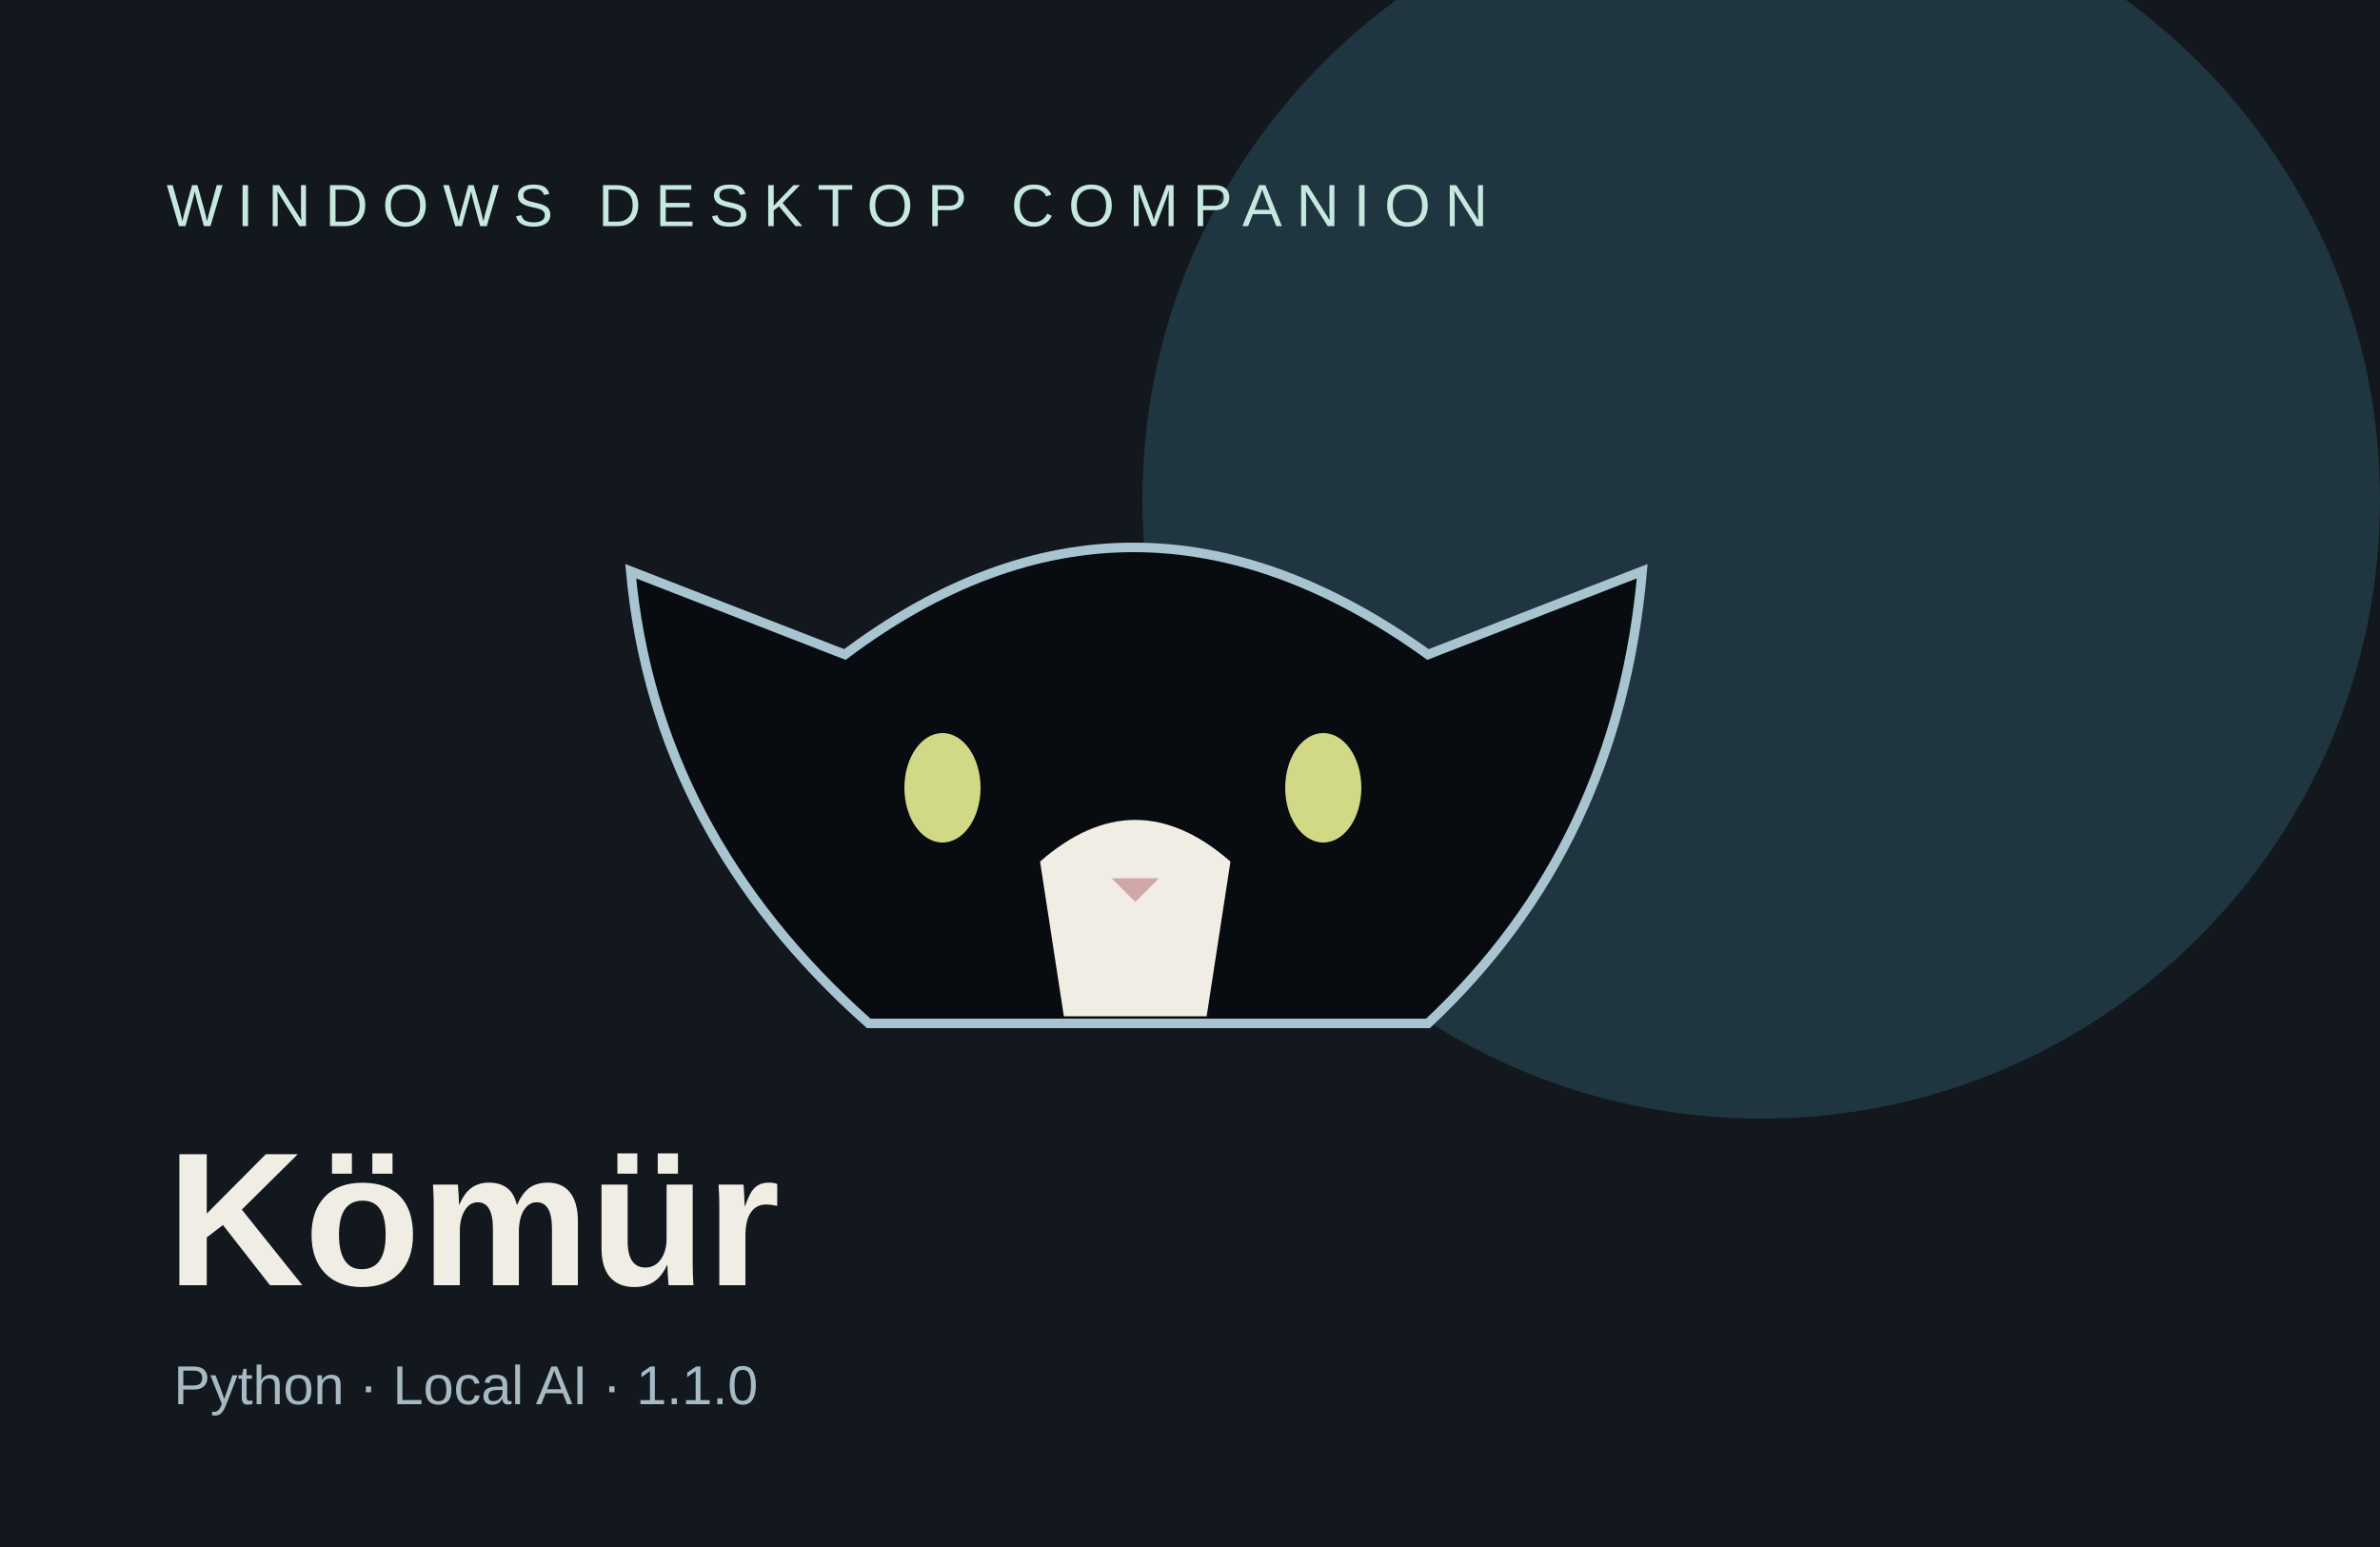
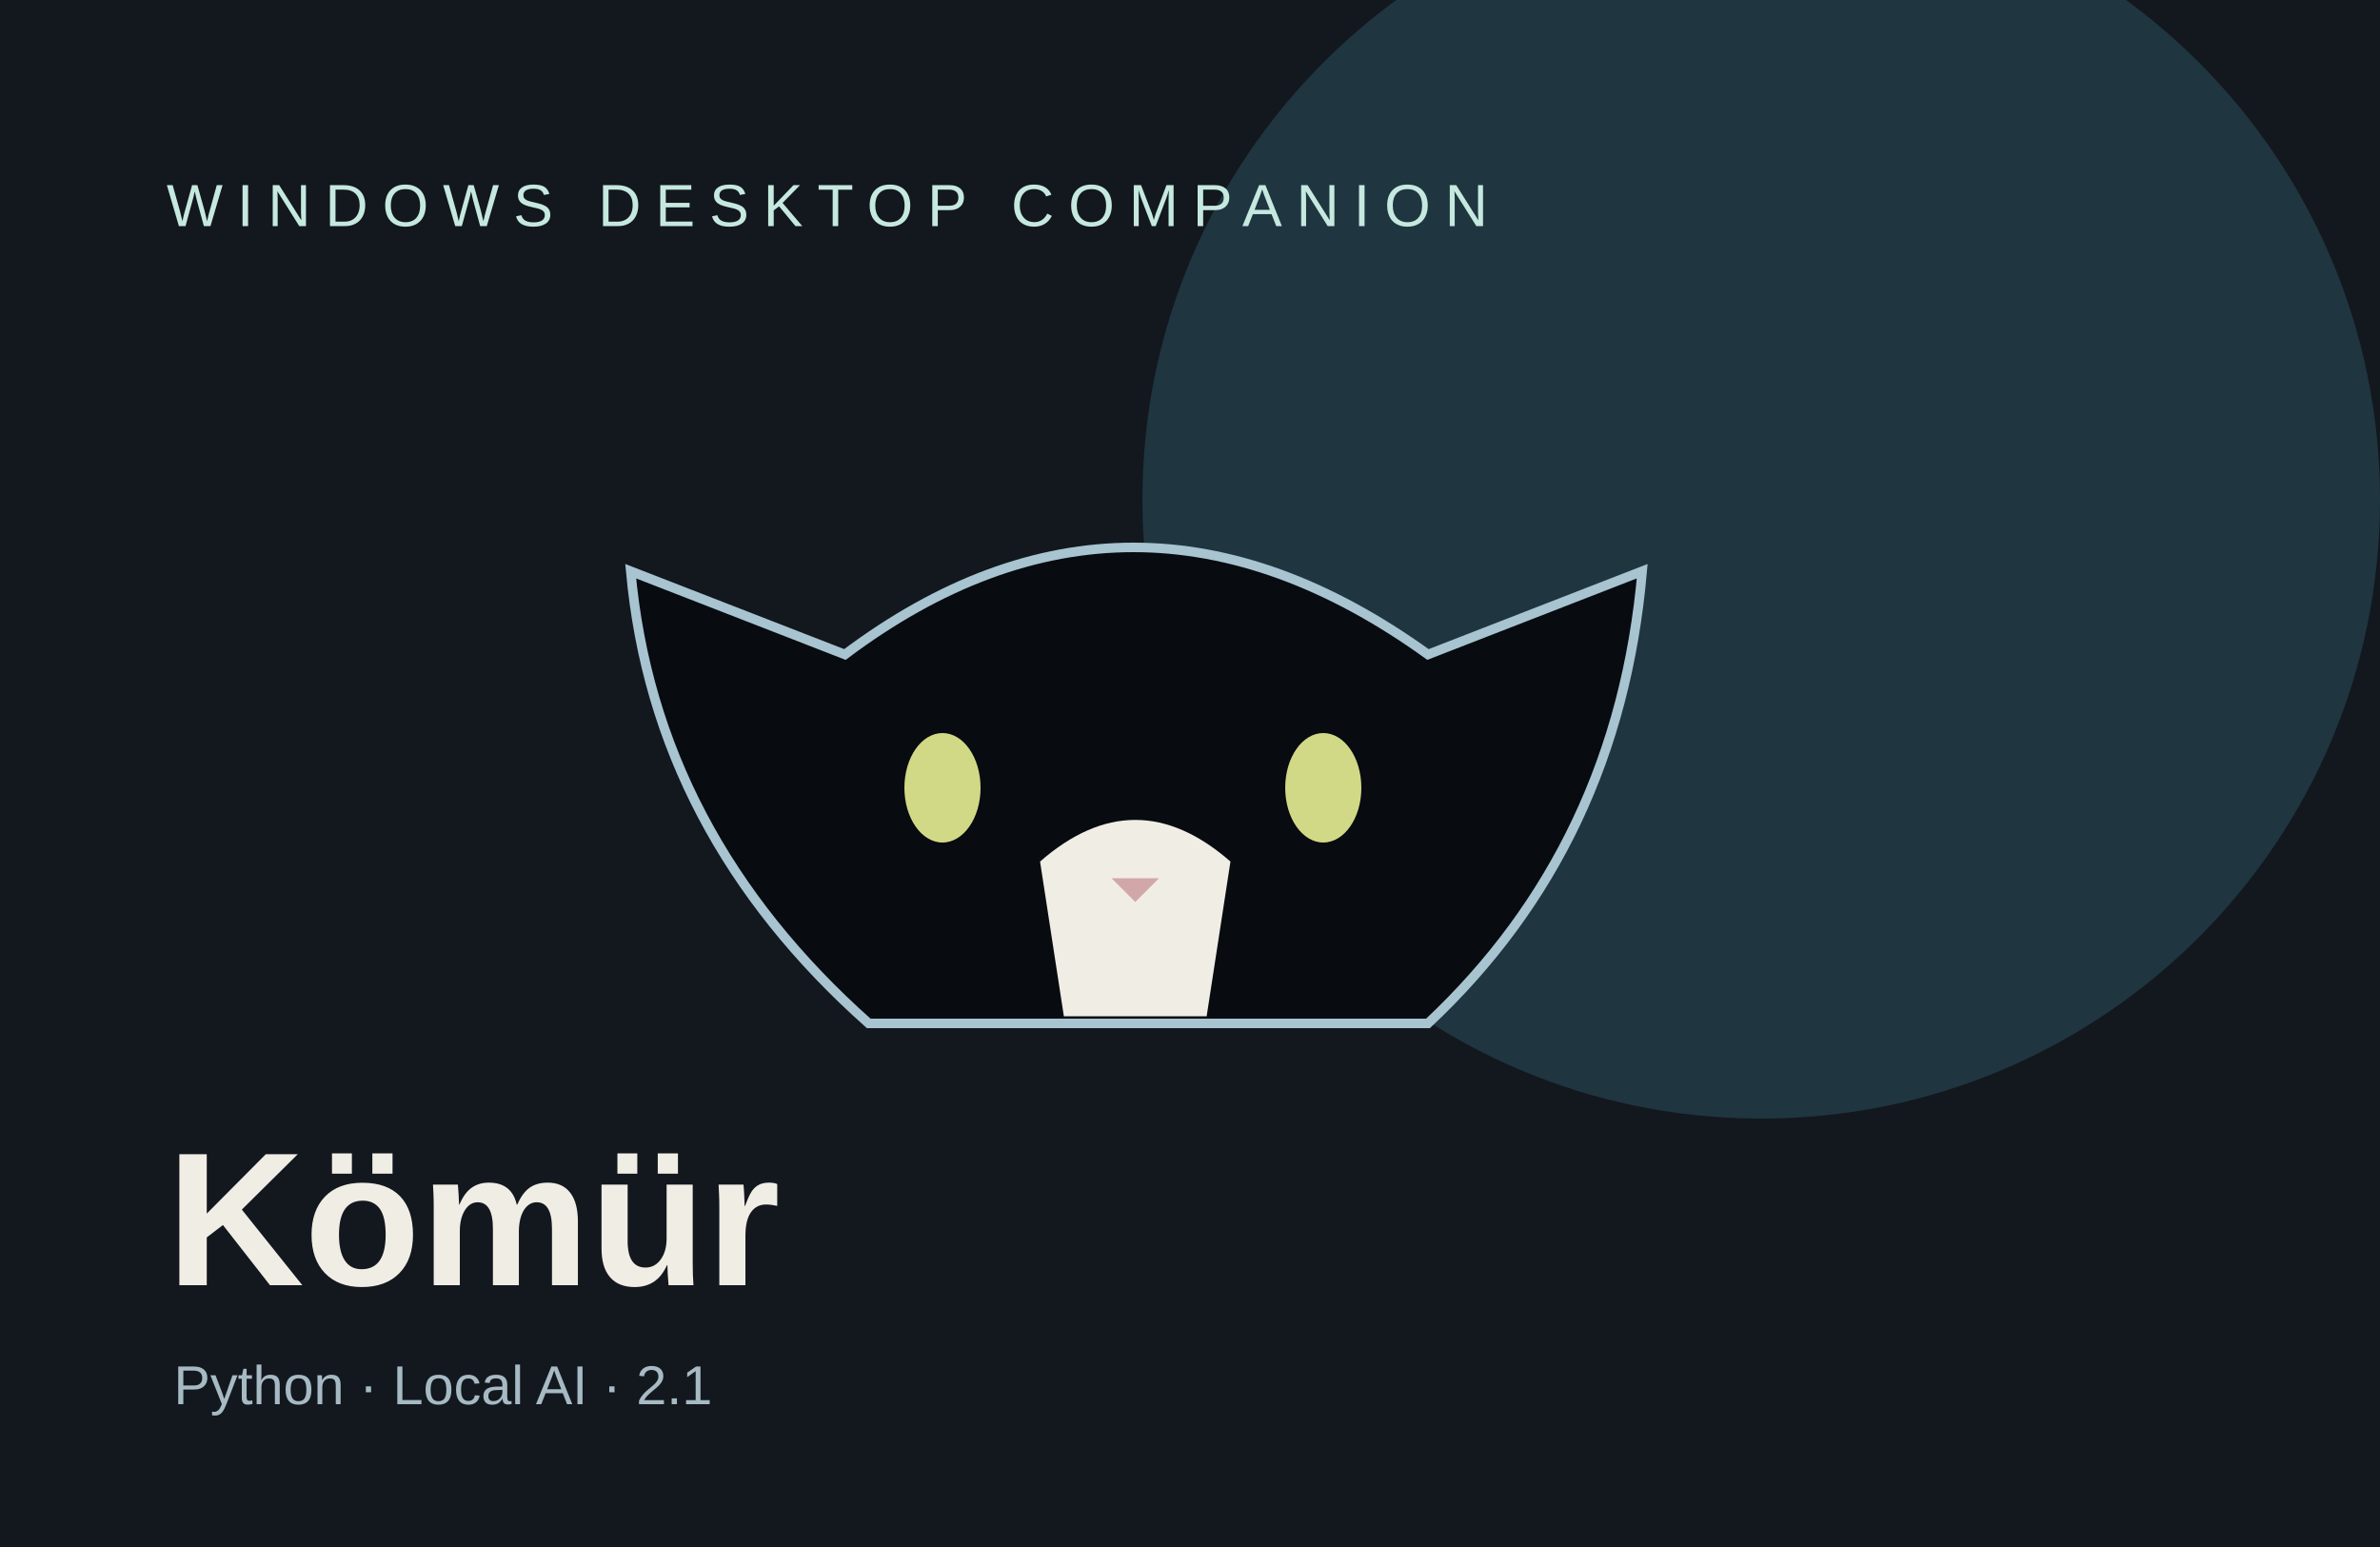
<svg xmlns="http://www.w3.org/2000/svg" viewBox="0 0 1000 650">
  <rect width="1000" height="650" fill="#13171e" />
  <circle cx="740" cy="210" r="260" fill="#1f3540" />
  <path d="M365 430q-90-80-100-190l90 35q120-90 245 0l90-35q-10 115-90 190z" fill="#080b10" stroke="#a7c4d0" stroke-width="4" />
  <path d="M437 362q40-35 80 0l-10 65h-60z" fill="#f0ede5" />
  <ellipse cx="396" cy="331" rx="16" ry="23" fill="#d2d986" />
  <ellipse cx="556" cy="331" rx="16" ry="23" fill="#d2d986" />
  <path d="m467 369 10 10 10-10" fill="#d2a7aa" />
  <text x="70" y="95" fill="#c5e8df" font-family="Arial,sans-serif" font-size="25" letter-spacing="6">WINDOWS DESKTOP COMPANION</text>
  <text x="70" y="540" fill="#f0ede5" font-family="Arial,sans-serif" font-size="80" font-weight="700">Kömür</text>
-   <text x="73" y="590" fill="#a6bac4" font-family="Arial,sans-serif" font-size="23">Python · Local AI · 1.1.0</text>
+   <text x="73" y="590" fill="#a6bac4" font-family="Arial,sans-serif" font-size="23">Python · Local AI · 2.1</text>
</svg>
